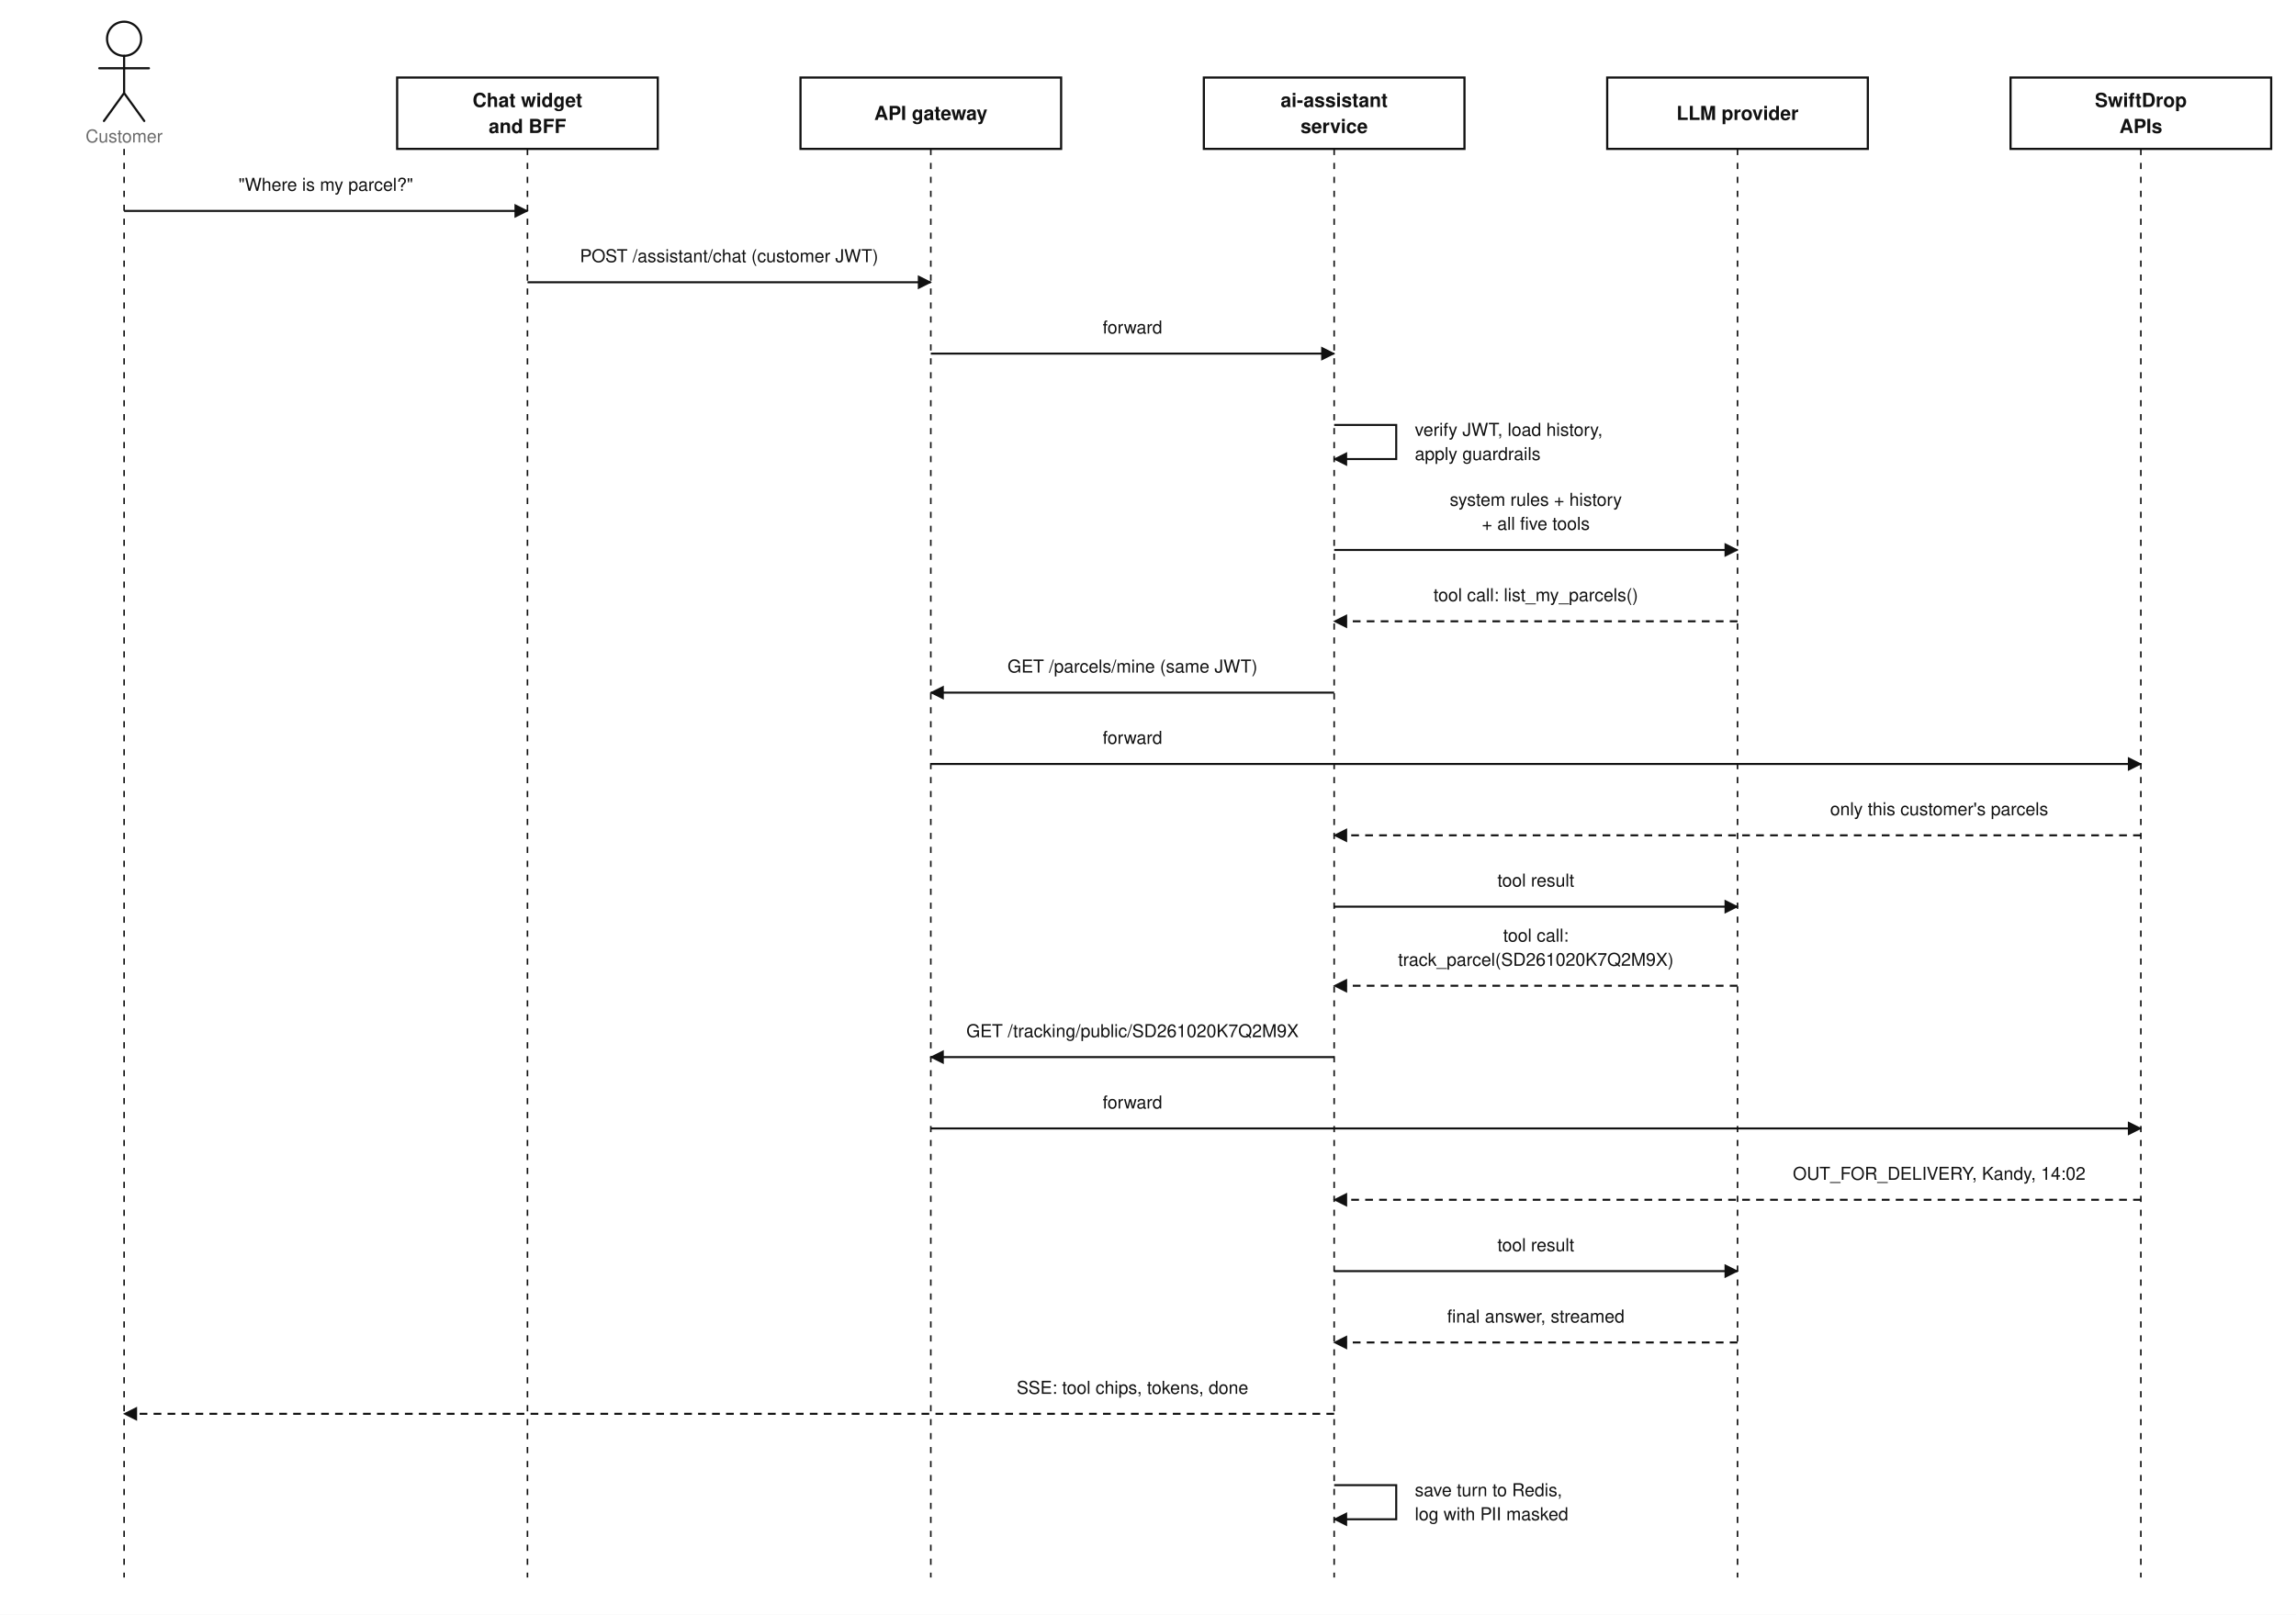
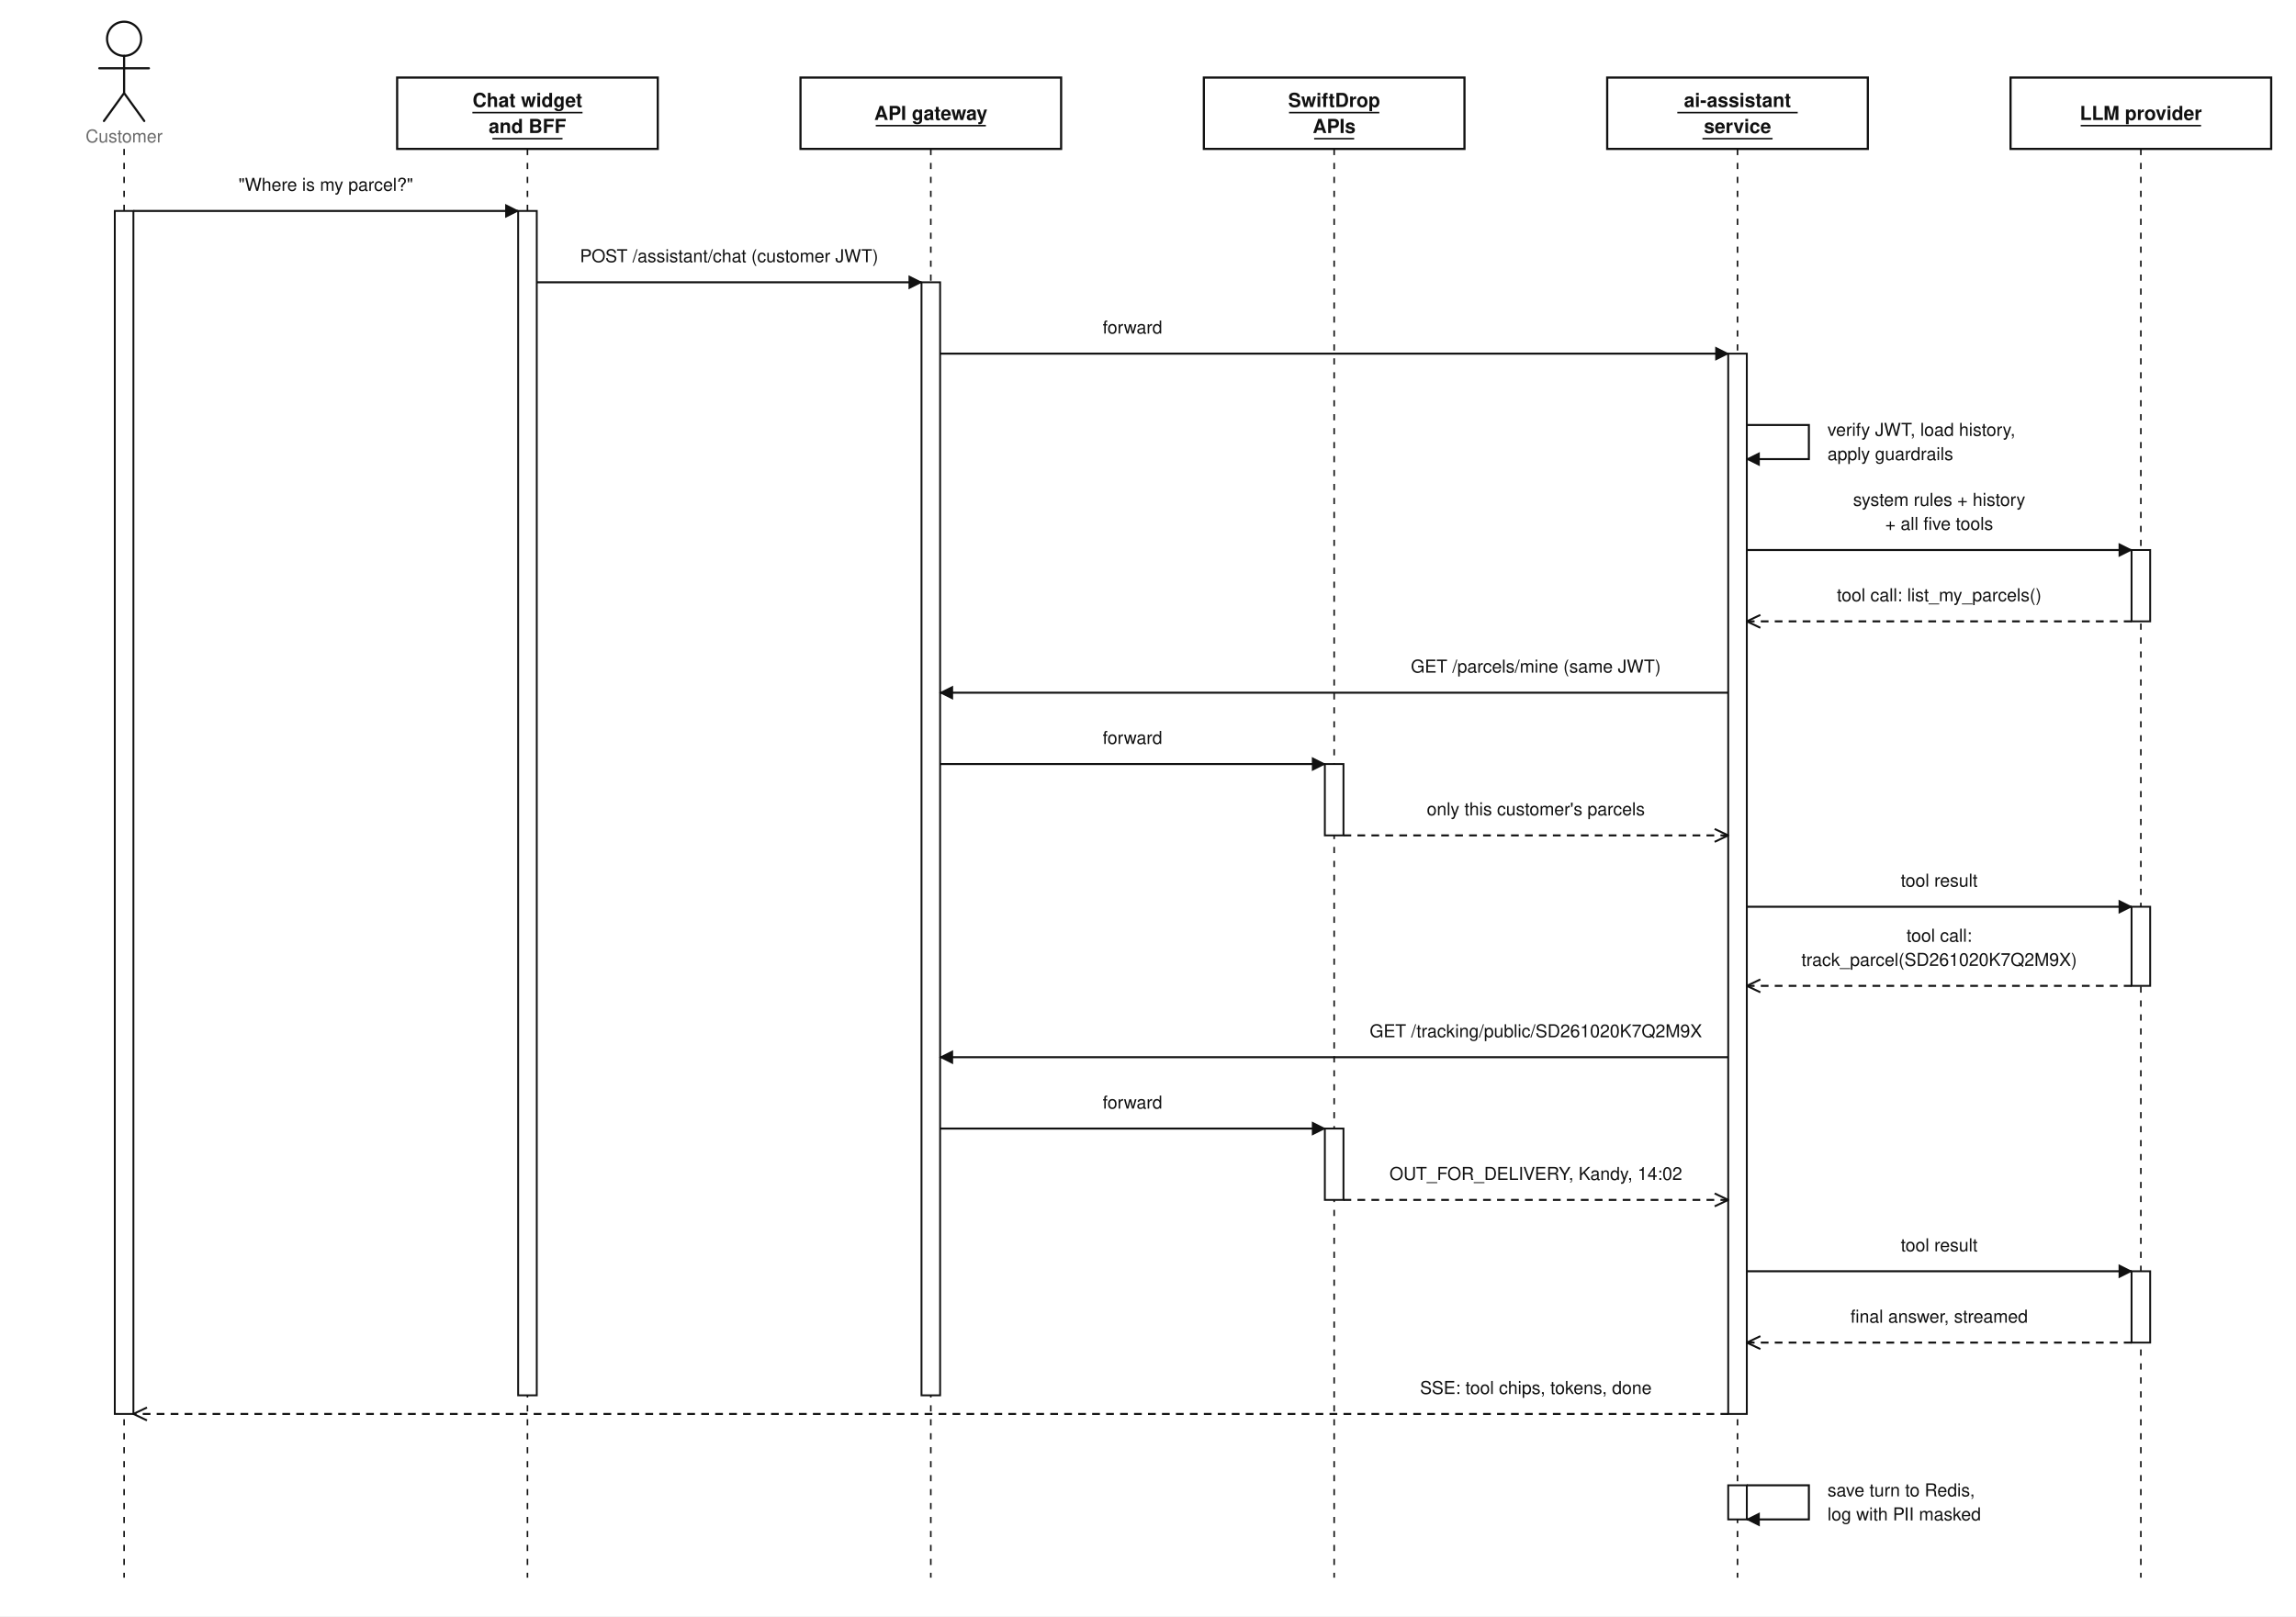
- <svg xmlns="http://www.w3.org/2000/svg" viewBox="0 0 1480 1041.15" width="1480" height="1041.15" role="img" aria-label="Sequence: Where is my parcel, for a signed-in customer">
+ <svg xmlns="http://www.w3.org/2000/svg" viewBox="0 0 1480 1042" width="1480" height="1042" role="img" aria-label="Sequence: Where is my parcel, for a signed-in customer">
  <defs>
    <marker id="a" viewBox="0 0 10 10" refX="9.2" refY="5" markerWidth="7" markerHeight="7" orient="auto-start-reverse">
      <path d="M0 0 L10 5 L0 10 z" fill="#111111" />
    </marker>
    <marker id="o" viewBox="0 0 10 10" refX="9.2" refY="5" markerWidth="8" markerHeight="8" orient="auto-start-reverse">
      <path d="M0.5 0.5 L9.5 5 L0.5 9.5 z" fill="#ffffff" stroke="#111111" stroke-width="1.2" />
    </marker>
    <marker id="v" viewBox="0 0 10 10" refX="9.4" refY="5" markerWidth="8" markerHeight="8" orient="auto-start-reverse">
      <path d="M1 1 L9.4 5 L1 9" fill="none" stroke="#111111" stroke-width="1.2" />
    </marker>
    <marker id="one" viewBox="0 0 16 16" refX="16" refY="8" markerWidth="16" markerHeight="16" markerUnits="userSpaceOnUse" orient="auto-start-reverse">
      <path d="M8 2 V14 M12 2 V14" fill="none" stroke="#111111" stroke-width="1.3" />
    </marker>
    <marker id="many" viewBox="0 0 16 16" refX="16" refY="8" markerWidth="16" markerHeight="16" markerUnits="userSpaceOnUse" orient="auto-start-reverse">
      <path d="M8 8 L16 1 M8 8 L16 8 M8 8 L16 15" fill="none" stroke="#111111" stroke-width="1.3" />
      <circle cx="4" cy="8" r="3" fill="#ffffff" stroke="#111111" stroke-width="1.3" />
    </marker>
+     <marker id="zeroone" viewBox="0 0 16 16" refX="16" refY="8" markerWidth="16" markerHeight="16" markerUnits="userSpaceOnUse" orient="auto-start-reverse">
+       <path d="M12 2 V14" fill="none" stroke="#111111" stroke-width="1.3" />
+       <circle cx="5" cy="8" r="3" fill="#ffffff" stroke="#111111" stroke-width="1.3" />
+     </marker>
+     <marker id="od" viewBox="0 0 22 12" refX="21.5" refY="6" markerWidth="22" markerHeight="12" markerUnits="userSpaceOnUse" orient="auto-start-reverse">
+       <path d="M0.5 6 L11 0.7 L21.5 6 L11 11.3 z" fill="#ffffff" stroke="#111111" stroke-width="1.2" />
+     </marker>
+     <marker id="fd" viewBox="0 0 22 12" refX="21.5" refY="6" markerWidth="22" markerHeight="12" markerUnits="userSpaceOnUse" orient="auto-start-reverse">
+       <path d="M0.5 6 L11 0.7 L21.5 6 L11 11.3 z" fill="#111111" stroke="#111111" stroke-width="1.2" />
+     </marker>
  </defs>
-   <rect width="1480" height="1041.15" fill="#ffffff" />
+   <rect width="1480" height="1042" fill="#ffffff" />
  <line x1="80" y1="96" x2="80" y2="1017.15" stroke="#111111" stroke-width="1" stroke-dasharray="4 5" />
  <line x1="340" y1="96" x2="340" y2="1017.15" stroke="#111111" stroke-width="1" stroke-dasharray="4 5" />
  <line x1="600" y1="96" x2="600" y2="1017.15" stroke="#111111" stroke-width="1" stroke-dasharray="4 5" />
  <line x1="860" y1="96" x2="860" y2="1017.15" stroke="#111111" stroke-width="1" stroke-dasharray="4 5" />
  <line x1="1120" y1="96" x2="1120" y2="1017.15" stroke="#111111" stroke-width="1" stroke-dasharray="4 5" />
  <line x1="1380" y1="96" x2="1380" y2="1017.15" stroke="#111111" stroke-width="1" stroke-dasharray="4 5" />
+   <rect x="74" y="136.0" width="12" height="775.6" fill="#ffffff" stroke="#111111" stroke-width="1.2" />
+   <rect x="334" y="136.0" width="12" height="763.6" fill="#ffffff" stroke="#111111" stroke-width="1.2" />
+   <rect x="594" y="182.0" width="12" height="717.6" fill="#ffffff" stroke="#111111" stroke-width="1.2" />
+   <rect x="854" y="492.6" width="12" height="46.0" fill="#ffffff" stroke="#111111" stroke-width="1.2" />
+   <rect x="854" y="727.6" width="12" height="46.0" fill="#ffffff" stroke="#111111" stroke-width="1.2" />
+   <rect x="1114" y="228.0" width="12" height="683.6" fill="#ffffff" stroke="#111111" stroke-width="1.2" />
+   <rect x="1114" y="957.6" width="12" height="22.0" fill="#ffffff" stroke="#111111" stroke-width="1.2" />
+   <rect x="1374" y="354.6" width="12" height="46.0" fill="#ffffff" stroke="#111111" stroke-width="1.2" />
+   <rect x="1374" y="584.6" width="12" height="51.0" fill="#ffffff" stroke="#111111" stroke-width="1.2" />
+   <rect x="1374" y="819.6" width="12" height="46.0" fill="#ffffff" stroke="#111111" stroke-width="1.2" />
+   <path d="M86.0 136.0 L334.0 136.0" fill="none" stroke="#111111" stroke-width="1.3" marker-end="url(#a)" />
+   <path d="M346.0 182.0 L594.0 182.0" fill="none" stroke="#111111" stroke-width="1.3" marker-end="url(#a)" />
+   <path d="M606.0 228.0 L1114.0 228.0" fill="none" stroke="#111111" stroke-width="1.3" marker-end="url(#a)" />
+   <path d="M1126.0 274.0 L1166.0 274.0 L1166.0 296.0 L1126.0 296.0" fill="none" stroke="#111111" stroke-width="1.3" marker-end="url(#a)" />
+   <path d="M1126.0 354.6 L1374.0 354.6" fill="none" stroke="#111111" stroke-width="1.3" marker-end="url(#a)" />
+   <path d="M1374.0 400.6 L1126.0 400.6" fill="none" stroke="#111111" stroke-width="1.3" stroke-dasharray="5 4" marker-end="url(#v)" />
+   <path d="M1114.0 446.6 L606.0 446.6" fill="none" stroke="#111111" stroke-width="1.3" marker-end="url(#a)" />
+   <path d="M606.0 492.6 L854.0 492.6" fill="none" stroke="#111111" stroke-width="1.3" marker-end="url(#a)" />
+   <path d="M866.0 538.6 L1114.0 538.6" fill="none" stroke="#111111" stroke-width="1.3" stroke-dasharray="5 4" marker-end="url(#v)" />
+   <path d="M1126.0 584.6 L1374.0 584.6" fill="none" stroke="#111111" stroke-width="1.3" marker-end="url(#a)" />
+   <path d="M1374.0 635.6 L1126.0 635.6" fill="none" stroke="#111111" stroke-width="1.3" stroke-dasharray="5 4" marker-end="url(#v)" />
+   <path d="M1114.0 681.6 L606.0 681.6" fill="none" stroke="#111111" stroke-width="1.3" marker-end="url(#a)" />
+   <path d="M606.0 727.6 L854.0 727.6" fill="none" stroke="#111111" stroke-width="1.3" marker-end="url(#a)" />
+   <path d="M866.0 773.6 L1114.0 773.6" fill="none" stroke="#111111" stroke-width="1.3" stroke-dasharray="5 4" marker-end="url(#v)" />
+   <path d="M1126.0 819.6 L1374.0 819.6" fill="none" stroke="#111111" stroke-width="1.3" marker-end="url(#a)" />
+   <path d="M1374.0 865.6 L1126.0 865.6" fill="none" stroke="#111111" stroke-width="1.3" stroke-dasharray="5 4" marker-end="url(#v)" />
+   <path d="M1114.0 911.6 L86.0 911.6" fill="none" stroke="#111111" stroke-width="1.3" stroke-dasharray="5 4" marker-end="url(#v)" />
+   <path d="M1126.0 957.6 L1166.0 957.6 L1166.0 979.6 L1126.0 979.6" fill="none" stroke="#111111" stroke-width="1.3" marker-end="url(#a)" />
  <circle cx="80" cy="25" r="11" fill="#ffffff" stroke="#111111" stroke-width="1.4" />
  <path d="M80 36 V60 M64 44 H96 M80 60 l-13 18 M80 60 l13 18" fill="none" stroke="#111111" stroke-width="1.4" stroke-linecap="round" />
  <text x="80.0" y="88.0" font-size="11.5" font-weight="400" fill="#6b6b6b" text-anchor="middle" dominant-baseline="middle" font-family="Segoe UI, Helvetica Neue, Helvetica, Arial, sans-serif">Customer</text>
  <rect x="256.0" y="50" width="168" height="46" fill="#ffffff" stroke="#111111" stroke-width="1.4" />
  <text x="340.0" y="64.6" font-size="12.5" font-weight="600" fill="#111111" text-anchor="middle" dominant-baseline="middle" font-family="Segoe UI, Helvetica Neue, Helvetica, Arial, sans-serif">Chat widget</text>
  <text x="340.0" y="81.4" font-size="12.5" font-weight="600" fill="#111111" text-anchor="middle" dominant-baseline="middle" font-family="Segoe UI, Helvetica Neue, Helvetica, Arial, sans-serif">and BFF</text>
+   <line x1="304.5" y1="72.6" x2="375.5" y2="72.6" stroke="#111111" stroke-width="1" />
+   <line x1="317.4" y1="89.4" x2="362.6" y2="89.4" stroke="#111111" stroke-width="1" />
  <rect x="516.0" y="50" width="168" height="46" fill="#ffffff" stroke="#111111" stroke-width="1.4" />
  <text x="600.0" y="73.0" font-size="12.5" font-weight="600" fill="#111111" text-anchor="middle" dominant-baseline="middle" font-family="Segoe UI, Helvetica Neue, Helvetica, Arial, sans-serif">API gateway</text>
+   <line x1="564.5" y1="81.0" x2="635.5" y2="81.0" stroke="#111111" stroke-width="1" />
  <rect x="776.0" y="50" width="168" height="46" fill="#ffffff" stroke="#111111" stroke-width="1.4" />
-   <text x="860.0" y="64.6" font-size="12.5" font-weight="600" fill="#111111" text-anchor="middle" dominant-baseline="middle" font-family="Segoe UI, Helvetica Neue, Helvetica, Arial, sans-serif">ai-assistant</text>
-   <text x="860.0" y="81.4" font-size="12.5" font-weight="600" fill="#111111" text-anchor="middle" dominant-baseline="middle" font-family="Segoe UI, Helvetica Neue, Helvetica, Arial, sans-serif">service</text>
+   <text x="860.0" y="64.6" font-size="12.5" font-weight="600" fill="#111111" text-anchor="middle" dominant-baseline="middle" font-family="Segoe UI, Helvetica Neue, Helvetica, Arial, sans-serif">SwiftDrop</text>
+   <text x="860.0" y="81.4" font-size="12.5" font-weight="600" fill="#111111" text-anchor="middle" dominant-baseline="middle" font-family="Segoe UI, Helvetica Neue, Helvetica, Arial, sans-serif">APIs</text>
+   <line x1="830.9" y1="72.6" x2="889.1" y2="72.6" stroke="#111111" stroke-width="1" />
+   <line x1="847.1" y1="89.4" x2="872.9" y2="89.4" stroke="#111111" stroke-width="1" />
  <rect x="1036.0" y="50" width="168" height="46" fill="#ffffff" stroke="#111111" stroke-width="1.4" />
-   <text x="1120.0" y="73.0" font-size="12.5" font-weight="600" fill="#111111" text-anchor="middle" dominant-baseline="middle" font-family="Segoe UI, Helvetica Neue, Helvetica, Arial, sans-serif">LLM provider</text>
+   <text x="1120.0" y="64.6" font-size="12.5" font-weight="600" fill="#111111" text-anchor="middle" dominant-baseline="middle" font-family="Segoe UI, Helvetica Neue, Helvetica, Arial, sans-serif">ai-assistant</text>
+   <text x="1120.0" y="81.4" font-size="12.5" font-weight="600" fill="#111111" text-anchor="middle" dominant-baseline="middle" font-family="Segoe UI, Helvetica Neue, Helvetica, Arial, sans-serif">service</text>
+   <line x1="1081.2" y1="72.6" x2="1158.8" y2="72.6" stroke="#111111" stroke-width="1" />
+   <line x1="1097.4" y1="89.4" x2="1142.6" y2="89.4" stroke="#111111" stroke-width="1" />
  <rect x="1296.0" y="50" width="168" height="46" fill="#ffffff" stroke="#111111" stroke-width="1.4" />
-   <text x="1380.0" y="64.6" font-size="12.5" font-weight="600" fill="#111111" text-anchor="middle" dominant-baseline="middle" font-family="Segoe UI, Helvetica Neue, Helvetica, Arial, sans-serif">SwiftDrop</text>
-   <text x="1380.0" y="81.4" font-size="12.5" font-weight="600" fill="#111111" text-anchor="middle" dominant-baseline="middle" font-family="Segoe UI, Helvetica Neue, Helvetica, Arial, sans-serif">APIs</text>
-   <path d="M80.0 136.0 L340.0 136.0" fill="none" stroke="#111111" stroke-width="1.3" marker-end="url(#a)" />
+   <text x="1380.0" y="73.0" font-size="12.5" font-weight="600" fill="#111111" text-anchor="middle" dominant-baseline="middle" font-family="Segoe UI, Helvetica Neue, Helvetica, Arial, sans-serif">LLM provider</text>
+   <line x1="1341.2" y1="81.0" x2="1418.8" y2="81.0" stroke="#111111" stroke-width="1" />
  <rect x="141.2" y="108.5" width="137.6" height="21.5" fill="#ffffff" />
  <text x="210.0" y="119.2" font-size="11.5" font-weight="400" fill="#111111" text-anchor="middle" dominant-baseline="middle" font-family="Segoe UI, Helvetica Neue, Helvetica, Arial, sans-serif">"Where is my parcel?"</text>
-   <path d="M340.0 182.0 L600.0 182.0" fill="none" stroke="#111111" stroke-width="1.3" marker-end="url(#a)" />
  <rect x="359.4" y="154.5" width="221.3" height="21.5" fill="#ffffff" />
  <text x="470.0" y="165.2" font-size="11.5" font-weight="400" fill="#111111" text-anchor="middle" dominant-baseline="middle" font-family="Segoe UI, Helvetica Neue, Helvetica, Arial, sans-serif">POST /assistant/chat (customer JWT)</text>
-   <path d="M600.0 228.0 L860.0 228.0" fill="none" stroke="#111111" stroke-width="1.3" marker-end="url(#a)" />
  <rect x="703.1" y="200.5" width="53.9" height="21.5" fill="#ffffff" />
  <text x="730.0" y="211.2" font-size="11.5" font-weight="400" fill="#111111" text-anchor="middle" dominant-baseline="middle" font-family="Segoe UI, Helvetica Neue, Helvetica, Arial, sans-serif">forward</text>
-   <path d="M860.0 274.0 L900.0 274.0 L900.0 296.0 L860.0 296.0" fill="none" stroke="#111111" stroke-width="1.3" marker-end="url(#a)" />
-   <rect x="906.0" y="266.5" width="161.5" height="37.0" fill="#ffffff" />
-   <text x="912.0" y="277.2" font-size="11.5" font-weight="400" fill="#111111" text-anchor="start" dominant-baseline="middle" font-family="Segoe UI, Helvetica Neue, Helvetica, Arial, sans-serif">verify JWT, load history,</text>
-   <text x="912.0" y="292.8" font-size="11.5" font-weight="400" fill="#111111" text-anchor="start" dominant-baseline="middle" font-family="Segoe UI, Helvetica Neue, Helvetica, Arial, sans-serif">apply guardrails</text>
-   <path d="M860.0 354.6 L1120.0 354.6" fill="none" stroke="#111111" stroke-width="1.3" marker-end="url(#a)" />
-   <rect x="918.2" y="311.5" width="143.6" height="37.0" fill="#ffffff" />
-   <text x="990.0" y="322.3" font-size="11.5" font-weight="400" fill="#111111" text-anchor="middle" dominant-baseline="middle" font-family="Segoe UI, Helvetica Neue, Helvetica, Arial, sans-serif">system rules + history</text>
-   <text x="990.0" y="337.8" font-size="11.5" font-weight="400" fill="#111111" text-anchor="middle" dominant-baseline="middle" font-family="Segoe UI, Helvetica Neue, Helvetica, Arial, sans-serif">+ all five tools</text>
-   <path d="M1120.0 400.6 L860.0 400.6" fill="none" stroke="#111111" stroke-width="1.3" stroke-dasharray="5 4" marker-end="url(#a)" />
-   <rect x="900.3" y="373.1" width="179.4" height="21.5" fill="#ffffff" />
-   <text x="990.0" y="383.8" font-size="11.5" font-weight="400" fill="#111111" text-anchor="middle" dominant-baseline="middle" font-family="Segoe UI, Helvetica Neue, Helvetica, Arial, sans-serif">tool call: list_my_parcels()</text>
-   <path d="M860.0 446.6 L600.0 446.6" fill="none" stroke="#111111" stroke-width="1.3" marker-end="url(#a)" />
-   <rect x="640.3" y="419.1" width="179.4" height="21.5" fill="#ffffff" />
-   <text x="730.0" y="429.8" font-size="11.5" font-weight="400" fill="#111111" text-anchor="middle" dominant-baseline="middle" font-family="Segoe UI, Helvetica Neue, Helvetica, Arial, sans-serif">GET /parcels/mine (same JWT)</text>
-   <path d="M600.0 492.6 L1380.0 492.6" fill="none" stroke="#111111" stroke-width="1.3" marker-end="url(#a)" />
+   <rect x="1172.0" y="266.5" width="161.5" height="37.0" fill="#ffffff" />
+   <text x="1178.0" y="277.2" font-size="11.5" font-weight="400" fill="#111111" text-anchor="start" dominant-baseline="middle" font-family="Segoe UI, Helvetica Neue, Helvetica, Arial, sans-serif">verify JWT, load history,</text>
+   <text x="1178.0" y="292.8" font-size="11.5" font-weight="400" fill="#111111" text-anchor="start" dominant-baseline="middle" font-family="Segoe UI, Helvetica Neue, Helvetica, Arial, sans-serif">apply guardrails</text>
+   <rect x="1178.2" y="311.5" width="143.6" height="37.0" fill="#ffffff" />
+   <text x="1250.0" y="322.3" font-size="11.5" font-weight="400" fill="#111111" text-anchor="middle" dominant-baseline="middle" font-family="Segoe UI, Helvetica Neue, Helvetica, Arial, sans-serif">system rules + history</text>
+   <text x="1250.0" y="337.8" font-size="11.5" font-weight="400" fill="#111111" text-anchor="middle" dominant-baseline="middle" font-family="Segoe UI, Helvetica Neue, Helvetica, Arial, sans-serif">+ all five tools</text>
+   <rect x="1160.3" y="373.1" width="179.4" height="21.5" fill="#ffffff" />
+   <text x="1250.0" y="383.8" font-size="11.5" font-weight="400" fill="#111111" text-anchor="middle" dominant-baseline="middle" font-family="Segoe UI, Helvetica Neue, Helvetica, Arial, sans-serif">tool call: list_my_parcels()</text>
+   <rect x="900.3" y="419.1" width="179.4" height="21.5" fill="#ffffff" />
+   <text x="990.0" y="429.8" font-size="11.5" font-weight="400" fill="#111111" text-anchor="middle" dominant-baseline="middle" font-family="Segoe UI, Helvetica Neue, Helvetica, Arial, sans-serif">GET /parcels/mine (same JWT)</text>
  <rect x="703.1" y="465.1" width="53.9" height="21.5" fill="#ffffff" />
  <text x="730.0" y="475.8" font-size="11.5" font-weight="400" fill="#111111" text-anchor="middle" dominant-baseline="middle" font-family="Segoe UI, Helvetica Neue, Helvetica, Arial, sans-serif">forward</text>
-   <path d="M1380.0 538.6 L860.0 538.6" fill="none" stroke="#111111" stroke-width="1.3" stroke-dasharray="5 4" marker-end="url(#a)" />
-   <rect x="1160.3" y="511.1" width="179.4" height="21.5" fill="#ffffff" />
-   <text x="1250.0" y="521.8" font-size="11.5" font-weight="400" fill="#111111" text-anchor="middle" dominant-baseline="middle" font-family="Segoe UI, Helvetica Neue, Helvetica, Arial, sans-serif">only this customer's parcels</text>
-   <path d="M860.0 584.6 L1120.0 584.6" fill="none" stroke="#111111" stroke-width="1.3" marker-end="url(#a)" />
-   <rect x="951.1" y="557.0" width="77.8" height="21.5" fill="#ffffff" />
-   <text x="990.0" y="567.8" font-size="11.5" font-weight="400" fill="#111111" text-anchor="middle" dominant-baseline="middle" font-family="Segoe UI, Helvetica Neue, Helvetica, Arial, sans-serif">tool result</text>
-   <path d="M1120.0 635.6 L860.0 635.6" fill="none" stroke="#111111" stroke-width="1.3" stroke-dasharray="5 4" marker-end="url(#a)" />
-   <rect x="897.3" y="592.6" width="185.4" height="37.0" fill="#ffffff" />
-   <text x="990.0" y="603.3" font-size="11.5" font-weight="400" fill="#111111" text-anchor="middle" dominant-baseline="middle" font-family="Segoe UI, Helvetica Neue, Helvetica, Arial, sans-serif">tool call:</text>
-   <text x="990.0" y="618.9" font-size="11.5" font-weight="400" fill="#111111" text-anchor="middle" dominant-baseline="middle" font-family="Segoe UI, Helvetica Neue, Helvetica, Arial, sans-serif">track_parcel(SD261020K7Q2M9X)</text>
-   <path d="M860.0 681.6 L600.0 681.6" fill="none" stroke="#111111" stroke-width="1.3" marker-end="url(#a)" />
-   <rect x="616.4" y="654.1" width="227.3" height="21.5" fill="#ffffff" />
-   <text x="730.0" y="664.9" font-size="11.5" font-weight="400" fill="#111111" text-anchor="middle" dominant-baseline="middle" font-family="Segoe UI, Helvetica Neue, Helvetica, Arial, sans-serif">GET /tracking/public/SD261020K7Q2M9X</text>
-   <path d="M600.0 727.6 L1380.0 727.6" fill="none" stroke="#111111" stroke-width="1.3" marker-end="url(#a)" />
+   <rect x="900.3" y="511.1" width="179.4" height="21.5" fill="#ffffff" />
+   <text x="990.0" y="521.8" font-size="11.5" font-weight="400" fill="#111111" text-anchor="middle" dominant-baseline="middle" font-family="Segoe UI, Helvetica Neue, Helvetica, Arial, sans-serif">only this customer's parcels</text>
+   <rect x="1211.1" y="557.0" width="77.8" height="21.5" fill="#ffffff" />
+   <text x="1250.0" y="567.8" font-size="11.5" font-weight="400" fill="#111111" text-anchor="middle" dominant-baseline="middle" font-family="Segoe UI, Helvetica Neue, Helvetica, Arial, sans-serif">tool result</text>
+   <rect x="1157.3" y="592.6" width="185.4" height="37.0" fill="#ffffff" />
+   <text x="1250.0" y="603.3" font-size="11.5" font-weight="400" fill="#111111" text-anchor="middle" dominant-baseline="middle" font-family="Segoe UI, Helvetica Neue, Helvetica, Arial, sans-serif">tool call:</text>
+   <text x="1250.0" y="618.9" font-size="11.5" font-weight="400" fill="#111111" text-anchor="middle" dominant-baseline="middle" font-family="Segoe UI, Helvetica Neue, Helvetica, Arial, sans-serif">track_parcel(SD261020K7Q2M9X)</text>
+   <rect x="876.4" y="654.1" width="227.3" height="21.5" fill="#ffffff" />
+   <text x="990.0" y="664.9" font-size="11.5" font-weight="400" fill="#111111" text-anchor="middle" dominant-baseline="middle" font-family="Segoe UI, Helvetica Neue, Helvetica, Arial, sans-serif">GET /tracking/public/SD261020K7Q2M9X</text>
  <rect x="703.1" y="700.1" width="53.9" height="21.5" fill="#ffffff" />
  <text x="730.0" y="710.9" font-size="11.5" font-weight="400" fill="#111111" text-anchor="middle" dominant-baseline="middle" font-family="Segoe UI, Helvetica Neue, Helvetica, Arial, sans-serif">forward</text>
-   <path d="M1380.0 773.6 L860.0 773.6" fill="none" stroke="#111111" stroke-width="1.3" stroke-dasharray="5 4" marker-end="url(#a)" />
-   <rect x="1154.3" y="746.1" width="191.4" height="21.5" fill="#ffffff" />
-   <text x="1250.0" y="756.9" font-size="11.5" font-weight="400" fill="#111111" text-anchor="middle" dominant-baseline="middle" font-family="Segoe UI, Helvetica Neue, Helvetica, Arial, sans-serif">OUT_FOR_DELIVERY, Kandy, 14:02</text>
-   <path d="M860.0 819.6 L1120.0 819.6" fill="none" stroke="#111111" stroke-width="1.3" marker-end="url(#a)" />
-   <rect x="951.1" y="792.1" width="77.8" height="21.5" fill="#ffffff" />
-   <text x="990.0" y="802.9" font-size="11.5" font-weight="400" fill="#111111" text-anchor="middle" dominant-baseline="middle" font-family="Segoe UI, Helvetica Neue, Helvetica, Arial, sans-serif">tool result</text>
-   <path d="M1120.0 865.6 L860.0 865.6" fill="none" stroke="#111111" stroke-width="1.3" stroke-dasharray="5 4" marker-end="url(#a)" />
-   <rect x="918.2" y="838.1" width="143.6" height="21.5" fill="#ffffff" />
-   <text x="990.0" y="848.9" font-size="11.5" font-weight="400" fill="#111111" text-anchor="middle" dominant-baseline="middle" font-family="Segoe UI, Helvetica Neue, Helvetica, Arial, sans-serif">final answer, streamed</text>
-   <path d="M860.0 911.6 L80.0 911.6" fill="none" stroke="#111111" stroke-width="1.3" stroke-dasharray="5 4" marker-end="url(#a)" />
-   <rect x="637.3" y="884.1" width="185.4" height="21.5" fill="#ffffff" />
-   <text x="730.0" y="894.9" font-size="11.5" font-weight="400" fill="#111111" text-anchor="middle" dominant-baseline="middle" font-family="Segoe UI, Helvetica Neue, Helvetica, Arial, sans-serif">SSE: tool chips, tokens, done</text>
-   <path d="M860.0 957.6 L900.0 957.6 L900.0 979.6 L860.0 979.6" fill="none" stroke="#111111" stroke-width="1.3" marker-end="url(#a)" />
-   <rect x="906.0" y="950.1" width="125.6" height="37.0" fill="#ffffff" />
-   <text x="912.0" y="960.9" font-size="11.5" font-weight="400" fill="#111111" text-anchor="start" dominant-baseline="middle" font-family="Segoe UI, Helvetica Neue, Helvetica, Arial, sans-serif">save turn to Redis,</text>
-   <text x="912.0" y="976.4" font-size="11.5" font-weight="400" fill="#111111" text-anchor="start" dominant-baseline="middle" font-family="Segoe UI, Helvetica Neue, Helvetica, Arial, sans-serif">log with PII masked</text>
+   <rect x="894.3" y="746.1" width="191.4" height="21.5" fill="#ffffff" />
+   <text x="990.0" y="756.9" font-size="11.5" font-weight="400" fill="#111111" text-anchor="middle" dominant-baseline="middle" font-family="Segoe UI, Helvetica Neue, Helvetica, Arial, sans-serif">OUT_FOR_DELIVERY, Kandy, 14:02</text>
+   <rect x="1211.1" y="792.1" width="77.8" height="21.5" fill="#ffffff" />
+   <text x="1250.0" y="802.9" font-size="11.5" font-weight="400" fill="#111111" text-anchor="middle" dominant-baseline="middle" font-family="Segoe UI, Helvetica Neue, Helvetica, Arial, sans-serif">tool result</text>
+   <rect x="1178.2" y="838.1" width="143.6" height="21.5" fill="#ffffff" />
+   <text x="1250.0" y="848.9" font-size="11.5" font-weight="400" fill="#111111" text-anchor="middle" dominant-baseline="middle" font-family="Segoe UI, Helvetica Neue, Helvetica, Arial, sans-serif">final answer, streamed</text>
+   <rect x="897.3" y="884.1" width="185.4" height="21.5" fill="#ffffff" />
+   <text x="990.0" y="894.9" font-size="11.5" font-weight="400" fill="#111111" text-anchor="middle" dominant-baseline="middle" font-family="Segoe UI, Helvetica Neue, Helvetica, Arial, sans-serif">SSE: tool chips, tokens, done</text>
+   <rect x="1172.0" y="950.1" width="125.6" height="37.0" fill="#ffffff" />
+   <text x="1178.0" y="960.9" font-size="11.5" font-weight="400" fill="#111111" text-anchor="start" dominant-baseline="middle" font-family="Segoe UI, Helvetica Neue, Helvetica, Arial, sans-serif">save turn to Redis,</text>
+   <text x="1178.0" y="976.4" font-size="11.5" font-weight="400" fill="#111111" text-anchor="start" dominant-baseline="middle" font-family="Segoe UI, Helvetica Neue, Helvetica, Arial, sans-serif">log with PII masked</text>
</svg>
